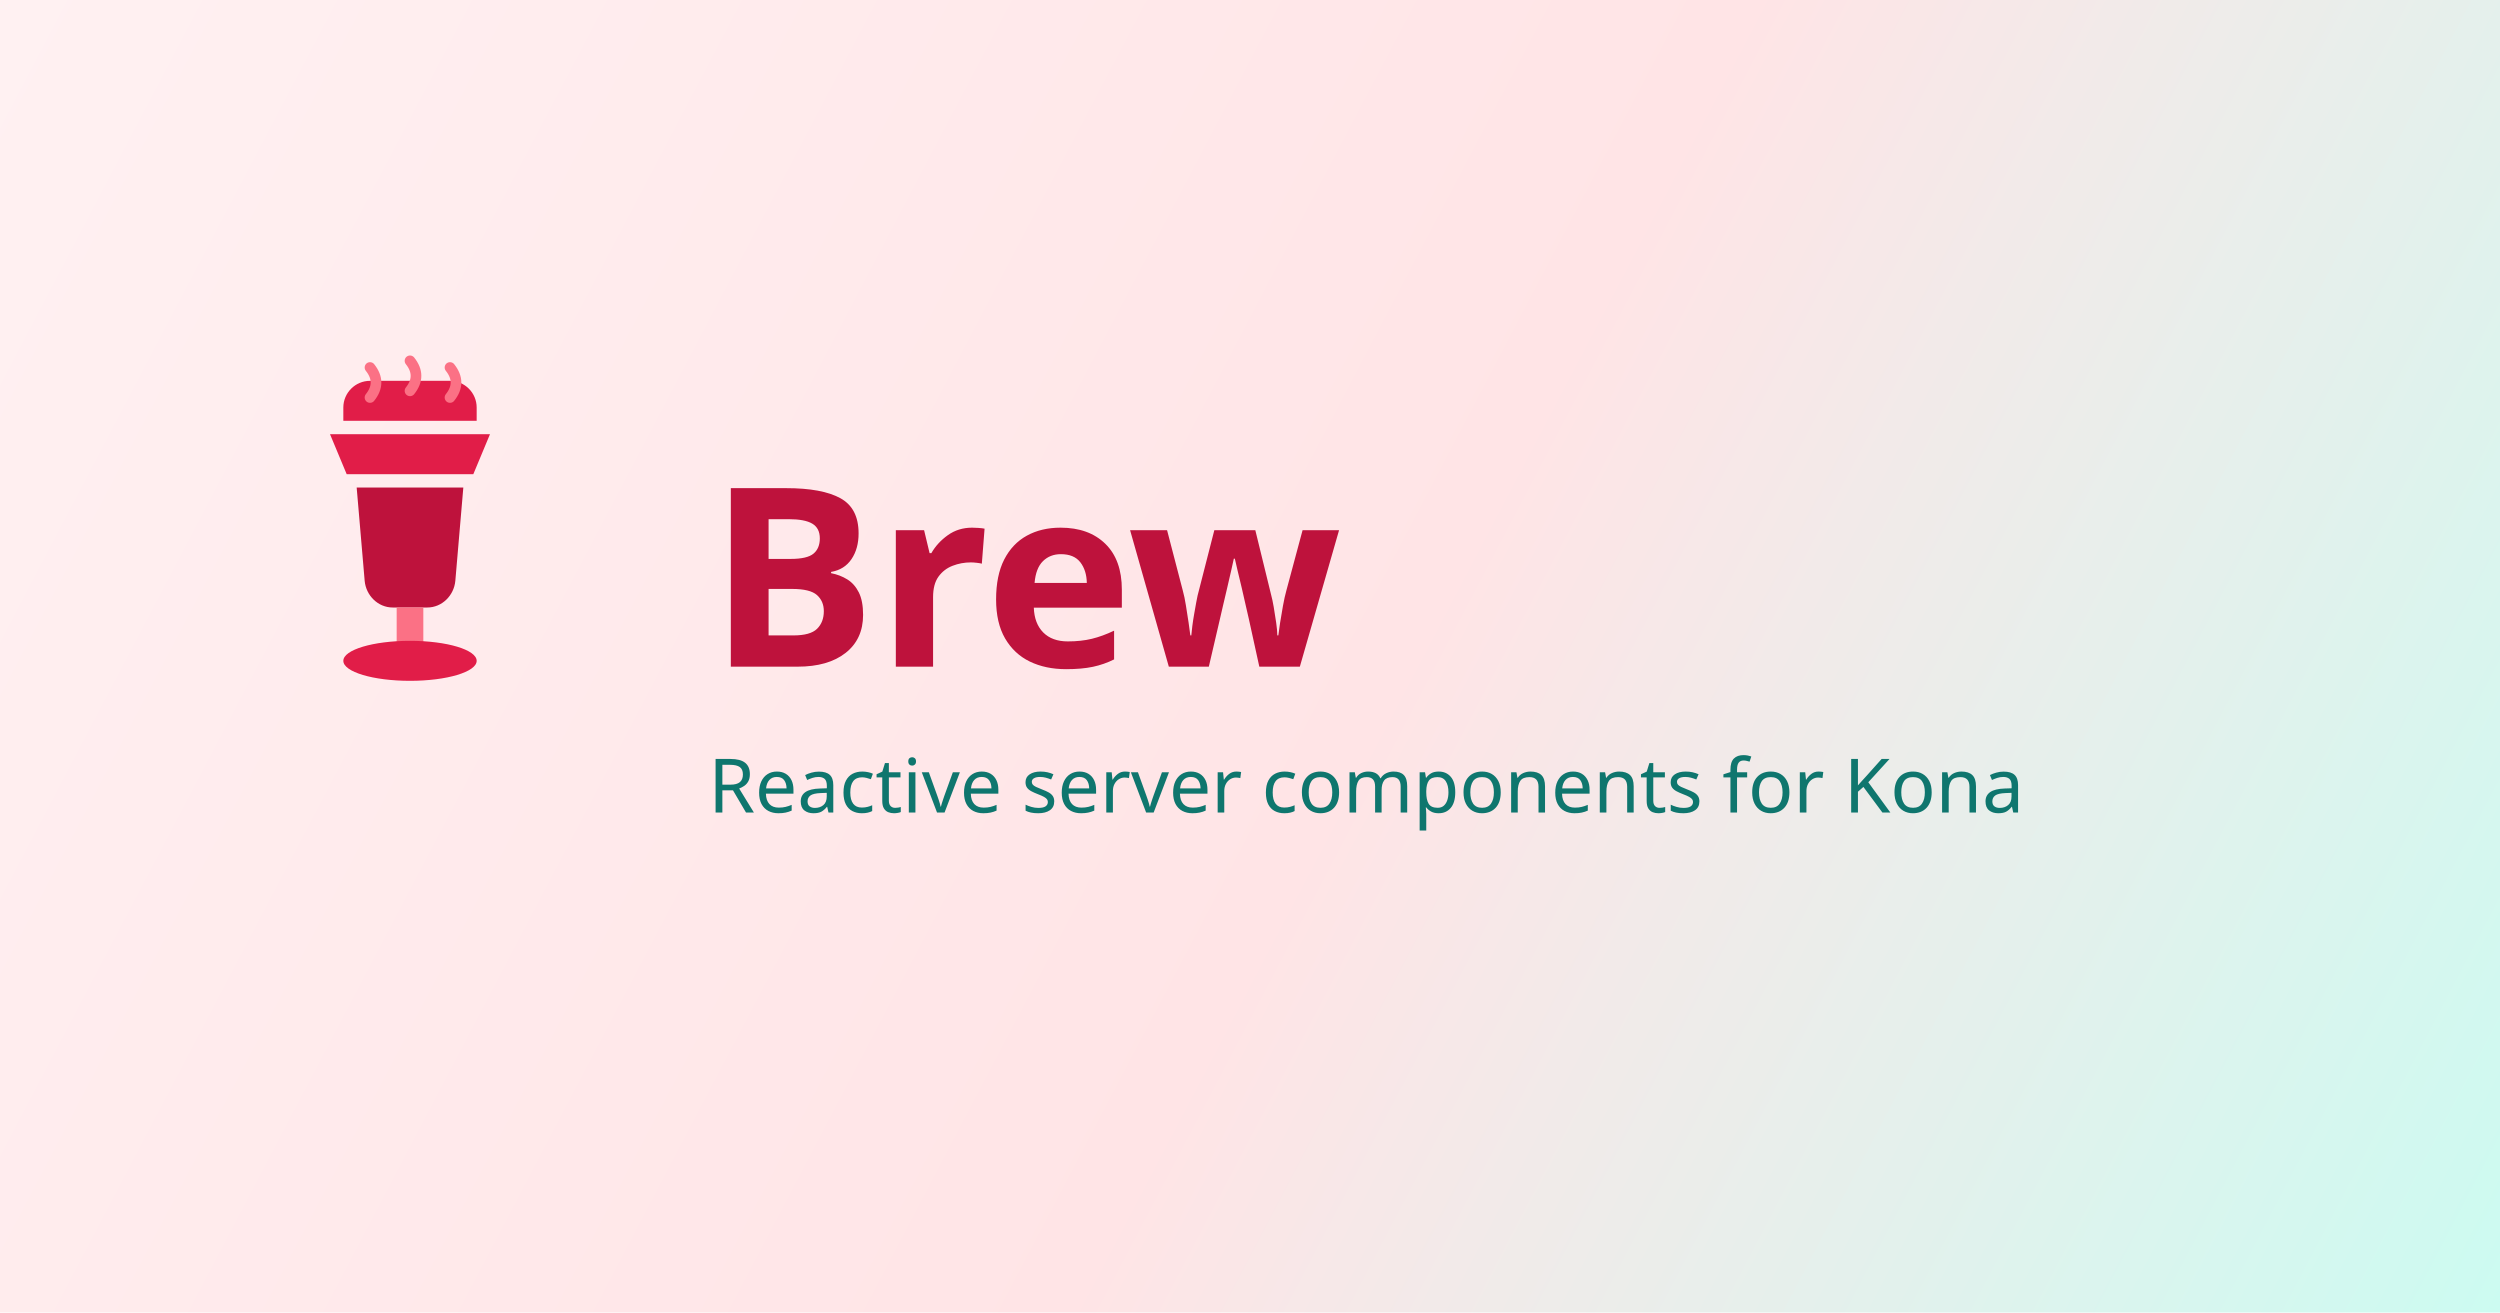
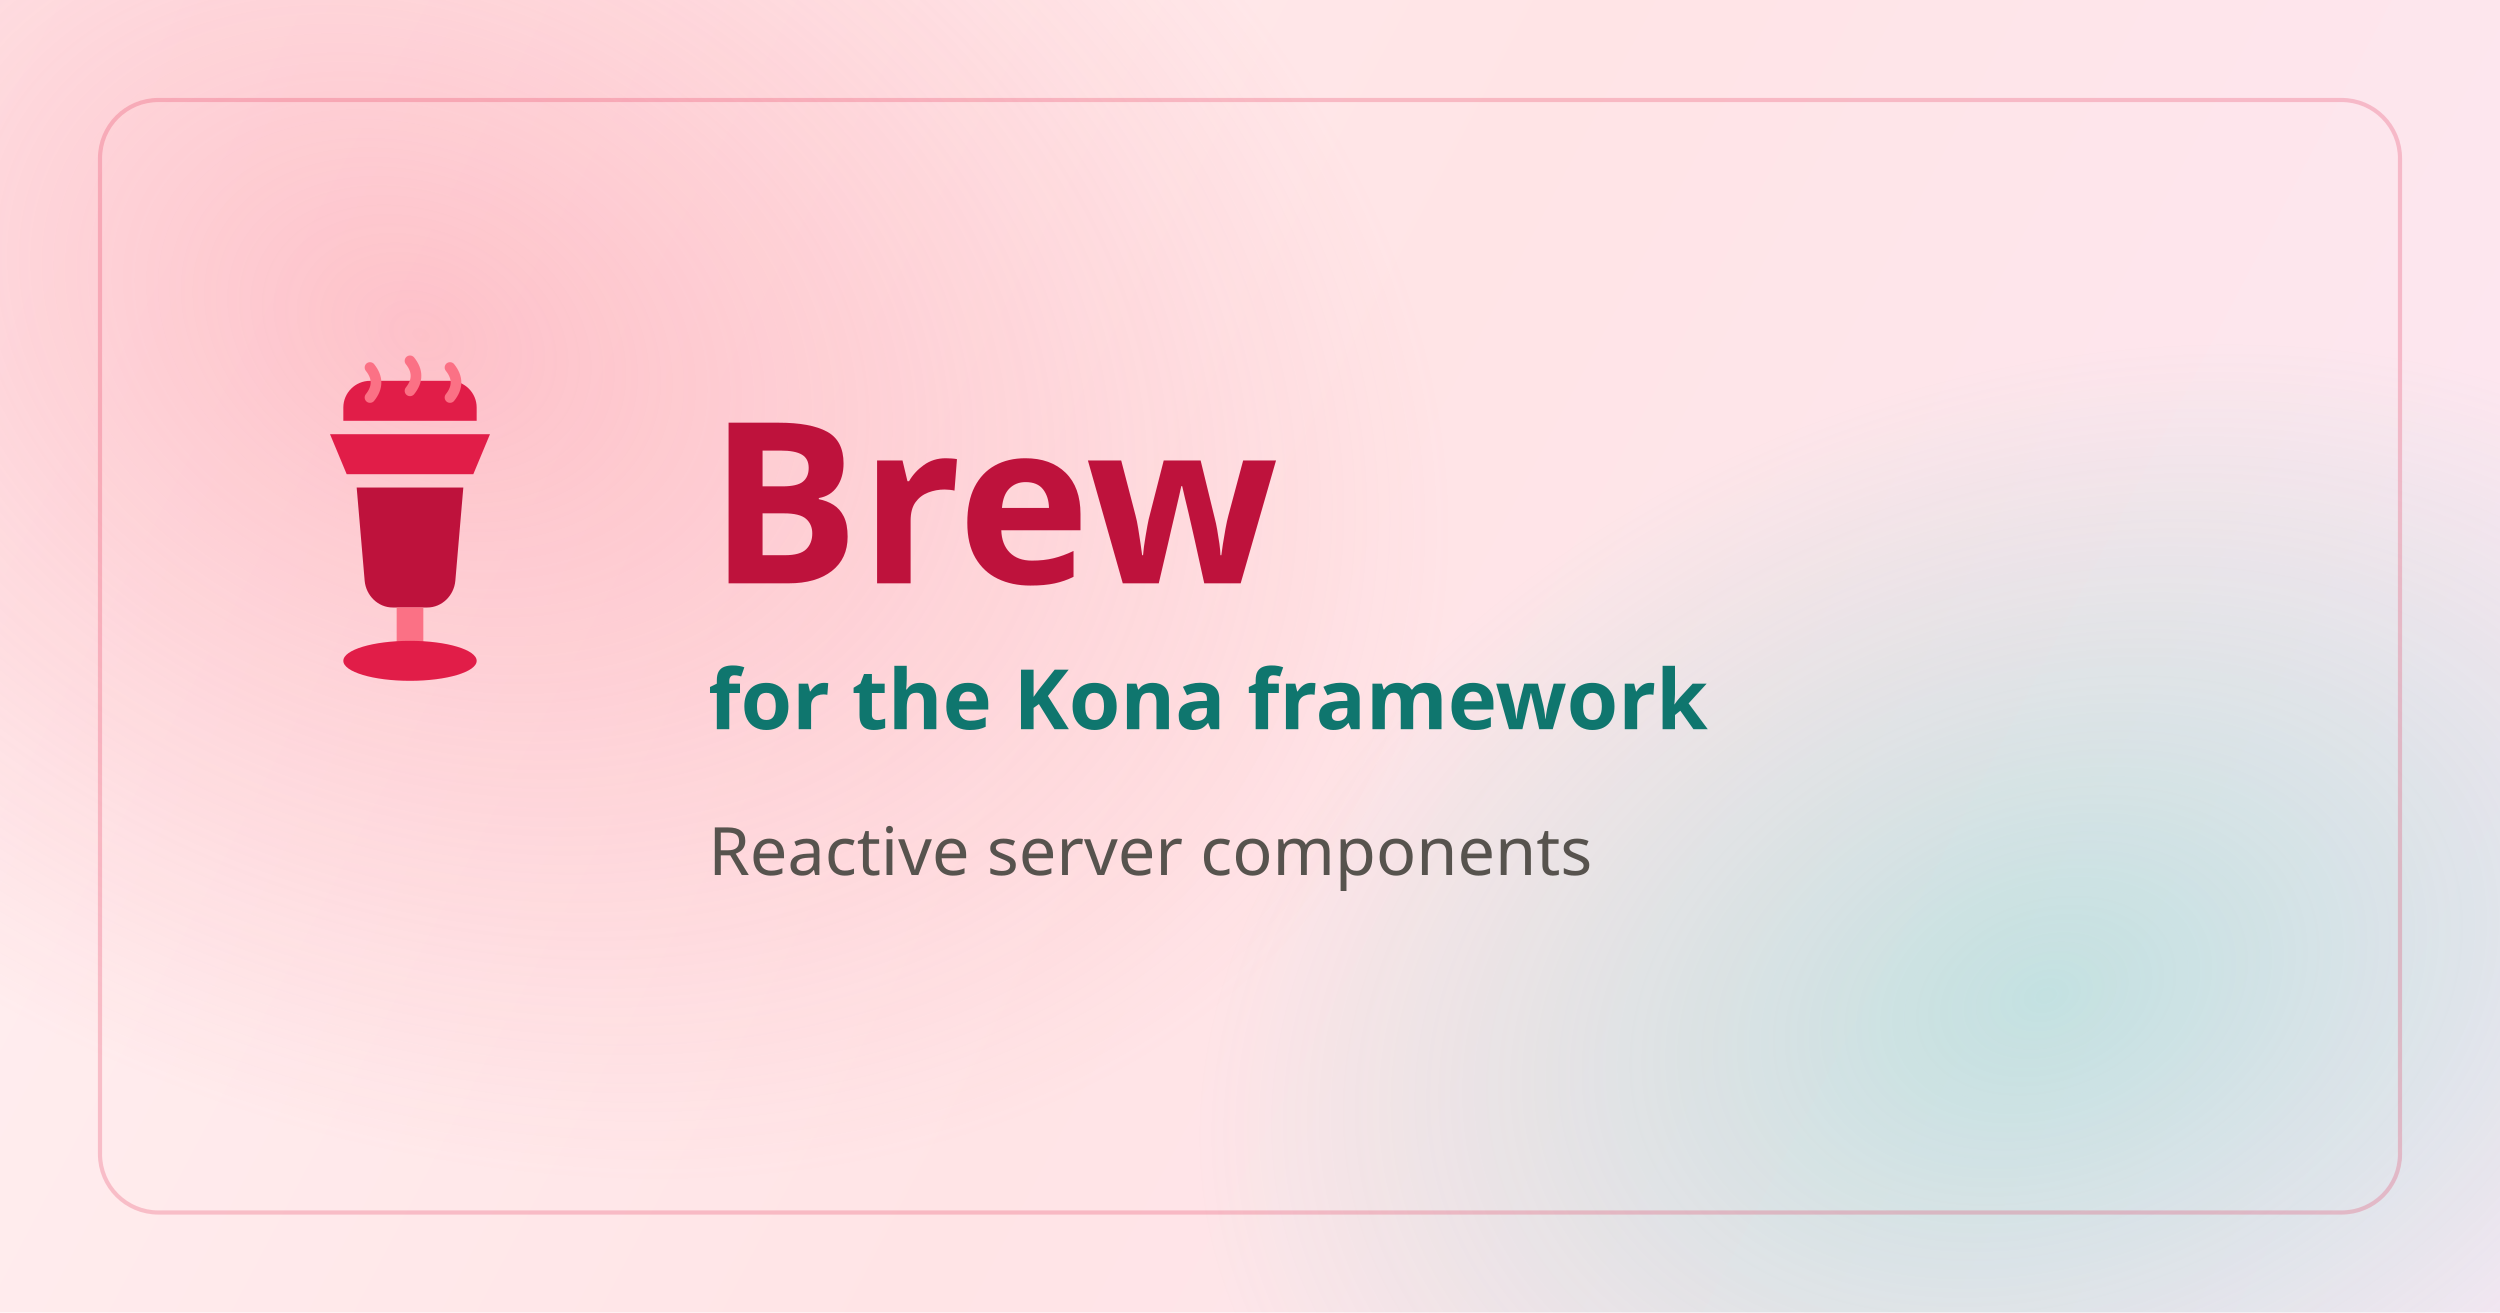
- <svg xmlns="http://www.w3.org/2000/svg" viewBox="0 0 1200 630" fill="none" role="img" aria-label="Brew">
+ <svg xmlns="http://www.w3.org/2000/svg" viewBox="0 0 1200 630" fill="none" role="img" aria-label="Brew for Kona">
  <defs>
    <linearGradient id="bg" x1="0" y1="0" x2="1200" y2="630" gradientUnits="userSpaceOnUse">
      <stop stop-color="#FFF1F2" />
-       <stop offset="0.55" stop-color="#FFE4E6" />
-       <stop offset="1" stop-color="#CCFBF1" />
+       <stop offset="0.5" stop-color="#FFE4E6" />
+       <stop offset="1" stop-color="#FCE7F3" />
    </linearGradient>
+     <radialGradient id="glow" cx="0" cy="0" r="1" gradientUnits="userSpaceOnUse" gradientTransform="translate(200 160) rotate(25) scale(520 380)">
+       <stop stop-color="#FB7185" stop-opacity="0.35" />
+       <stop offset="1" stop-color="#FB7185" stop-opacity="0" />
+     </radialGradient>
+     <radialGradient id="glow2" cx="0" cy="0" r="1" gradientUnits="userSpaceOnUse" gradientTransform="translate(980 480) rotate(-20) scale(420 300)">
+       <stop stop-color="#2DD4BF" stop-opacity="0.28" />
+       <stop offset="1" stop-color="#2DD4BF" stop-opacity="0" />
+     </radialGradient>
  </defs>
  <rect width="1200" height="630" fill="url(#bg)" />
+   <rect width="1200" height="630" fill="url(#glow)" />
+   <rect width="1200" height="630" fill="url(#glow2)" />
+   <rect x="48" y="48" width="1104" height="534" rx="28" stroke="#E11D48" stroke-opacity="0.22" stroke-width="2" />
  <g transform="translate(120,170) scale(3.2)">
    <path fill="#E11D48" d="M14 8c0-2.2 1.8-4 4-4h12c2.2 0 4 1.8 4 4v2H14V8z" />
    <path fill="#E11D48" d="M12 12h24l-2.5 6H14.5L12 12z" />
    <path fill="#BE123C" d="M16 20h16l-1.2 14c-.2 2.2-2 4-4.2 4h-5.2c-2.2 0-4-1.8-4.2-4L16 20z" />
    <path fill="#FB7185" d="M22 38h4v6h-4z" />
    <ellipse cx="24" cy="46" rx="10" ry="3" fill="#E11D48" />
    <path stroke="#FB7185" stroke-width="1.6" stroke-linecap="round" fill="none" d="M18 2c1.2 1.5 1.2 3 0 4.5M24 1c1.2 1.5 1.2 3 0 4.5M30 2c1.2 1.5 1.2 3 0 4.5" />
  </g>
-   <text x="340" y="320" font-family="Outfit, system-ui, sans-serif" font-size="120" font-weight="700" fill="#BE123C">Brew</text>
-   <text x="340" y="390" font-family="IBM Plex Sans, system-ui, sans-serif" font-size="36" fill="#0F766E">Reactive server components for Kona</text>
+   <text x="340" y="280" font-family="Outfit, system-ui, sans-serif" font-size="108" font-weight="800" fill="#BE123C">Brew</text>
+   <text x="340" y="350" font-family="Outfit, system-ui, sans-serif" font-size="40" font-weight="600" fill="#0F766E">for the Kona framework</text>
+   <text x="340" y="420" font-family="Outfit, system-ui, sans-serif" font-size="32" font-weight="500" fill="#57534E">Reactive server components</text>
</svg>
